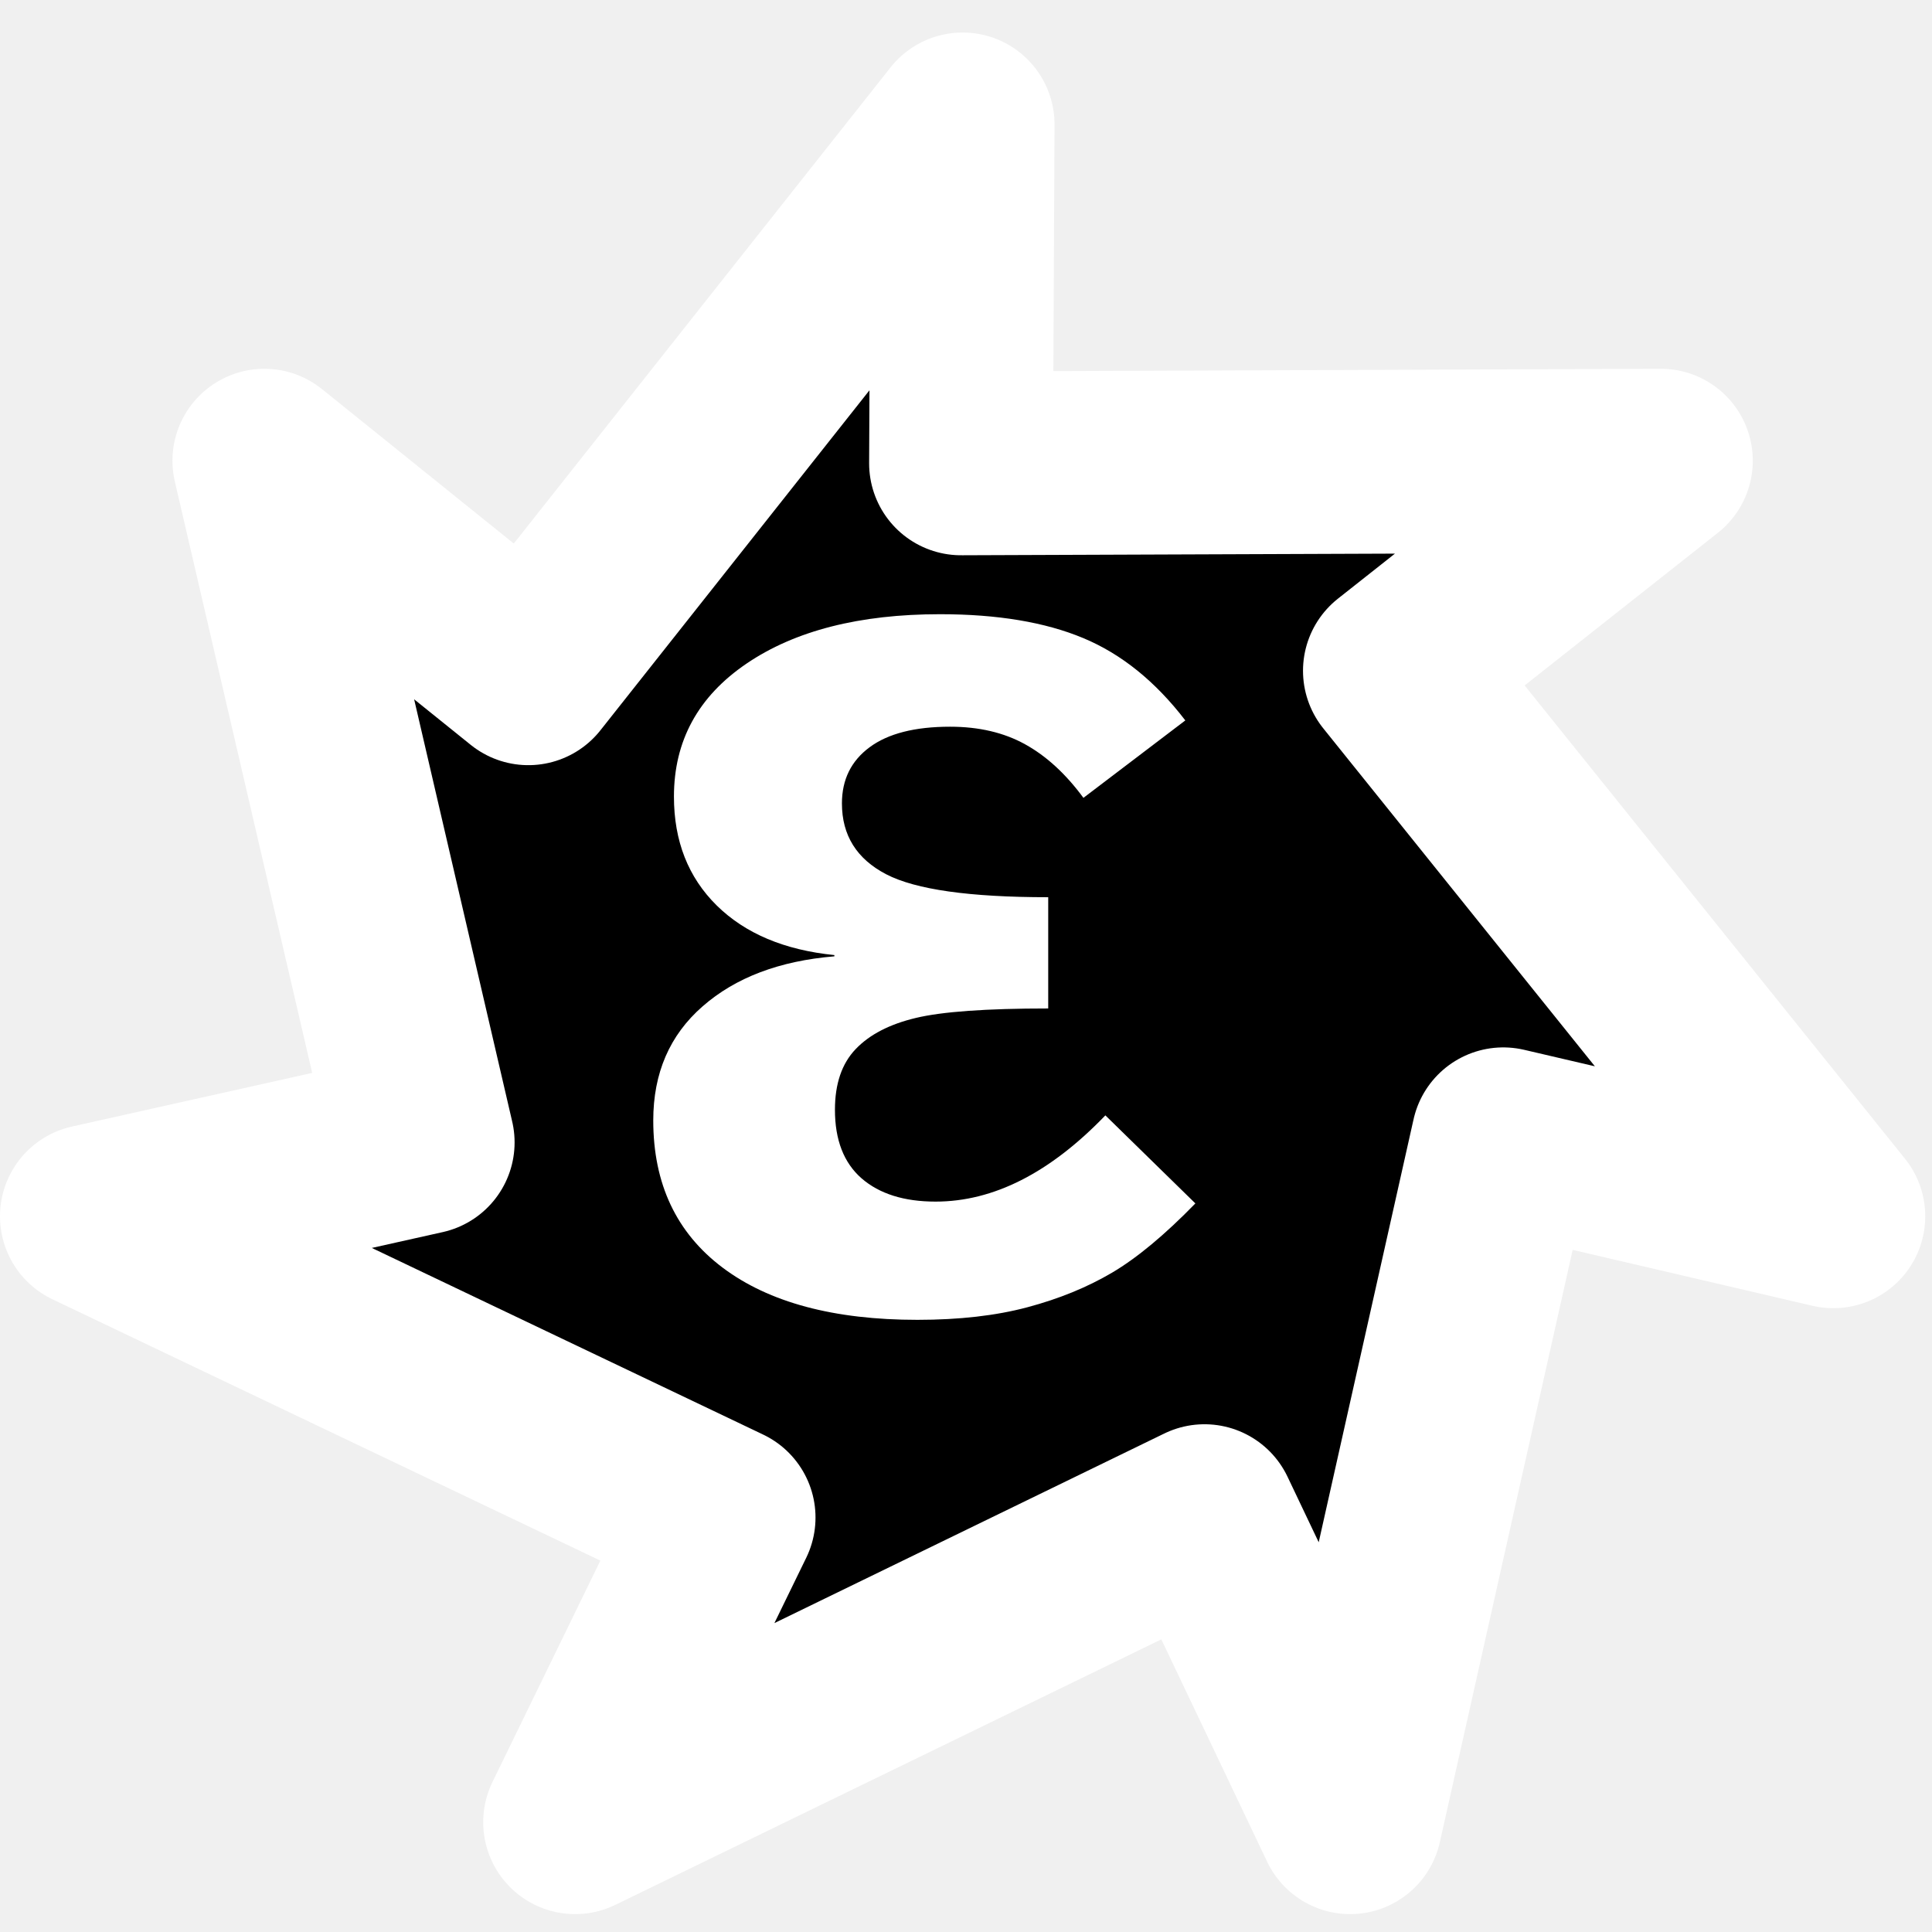
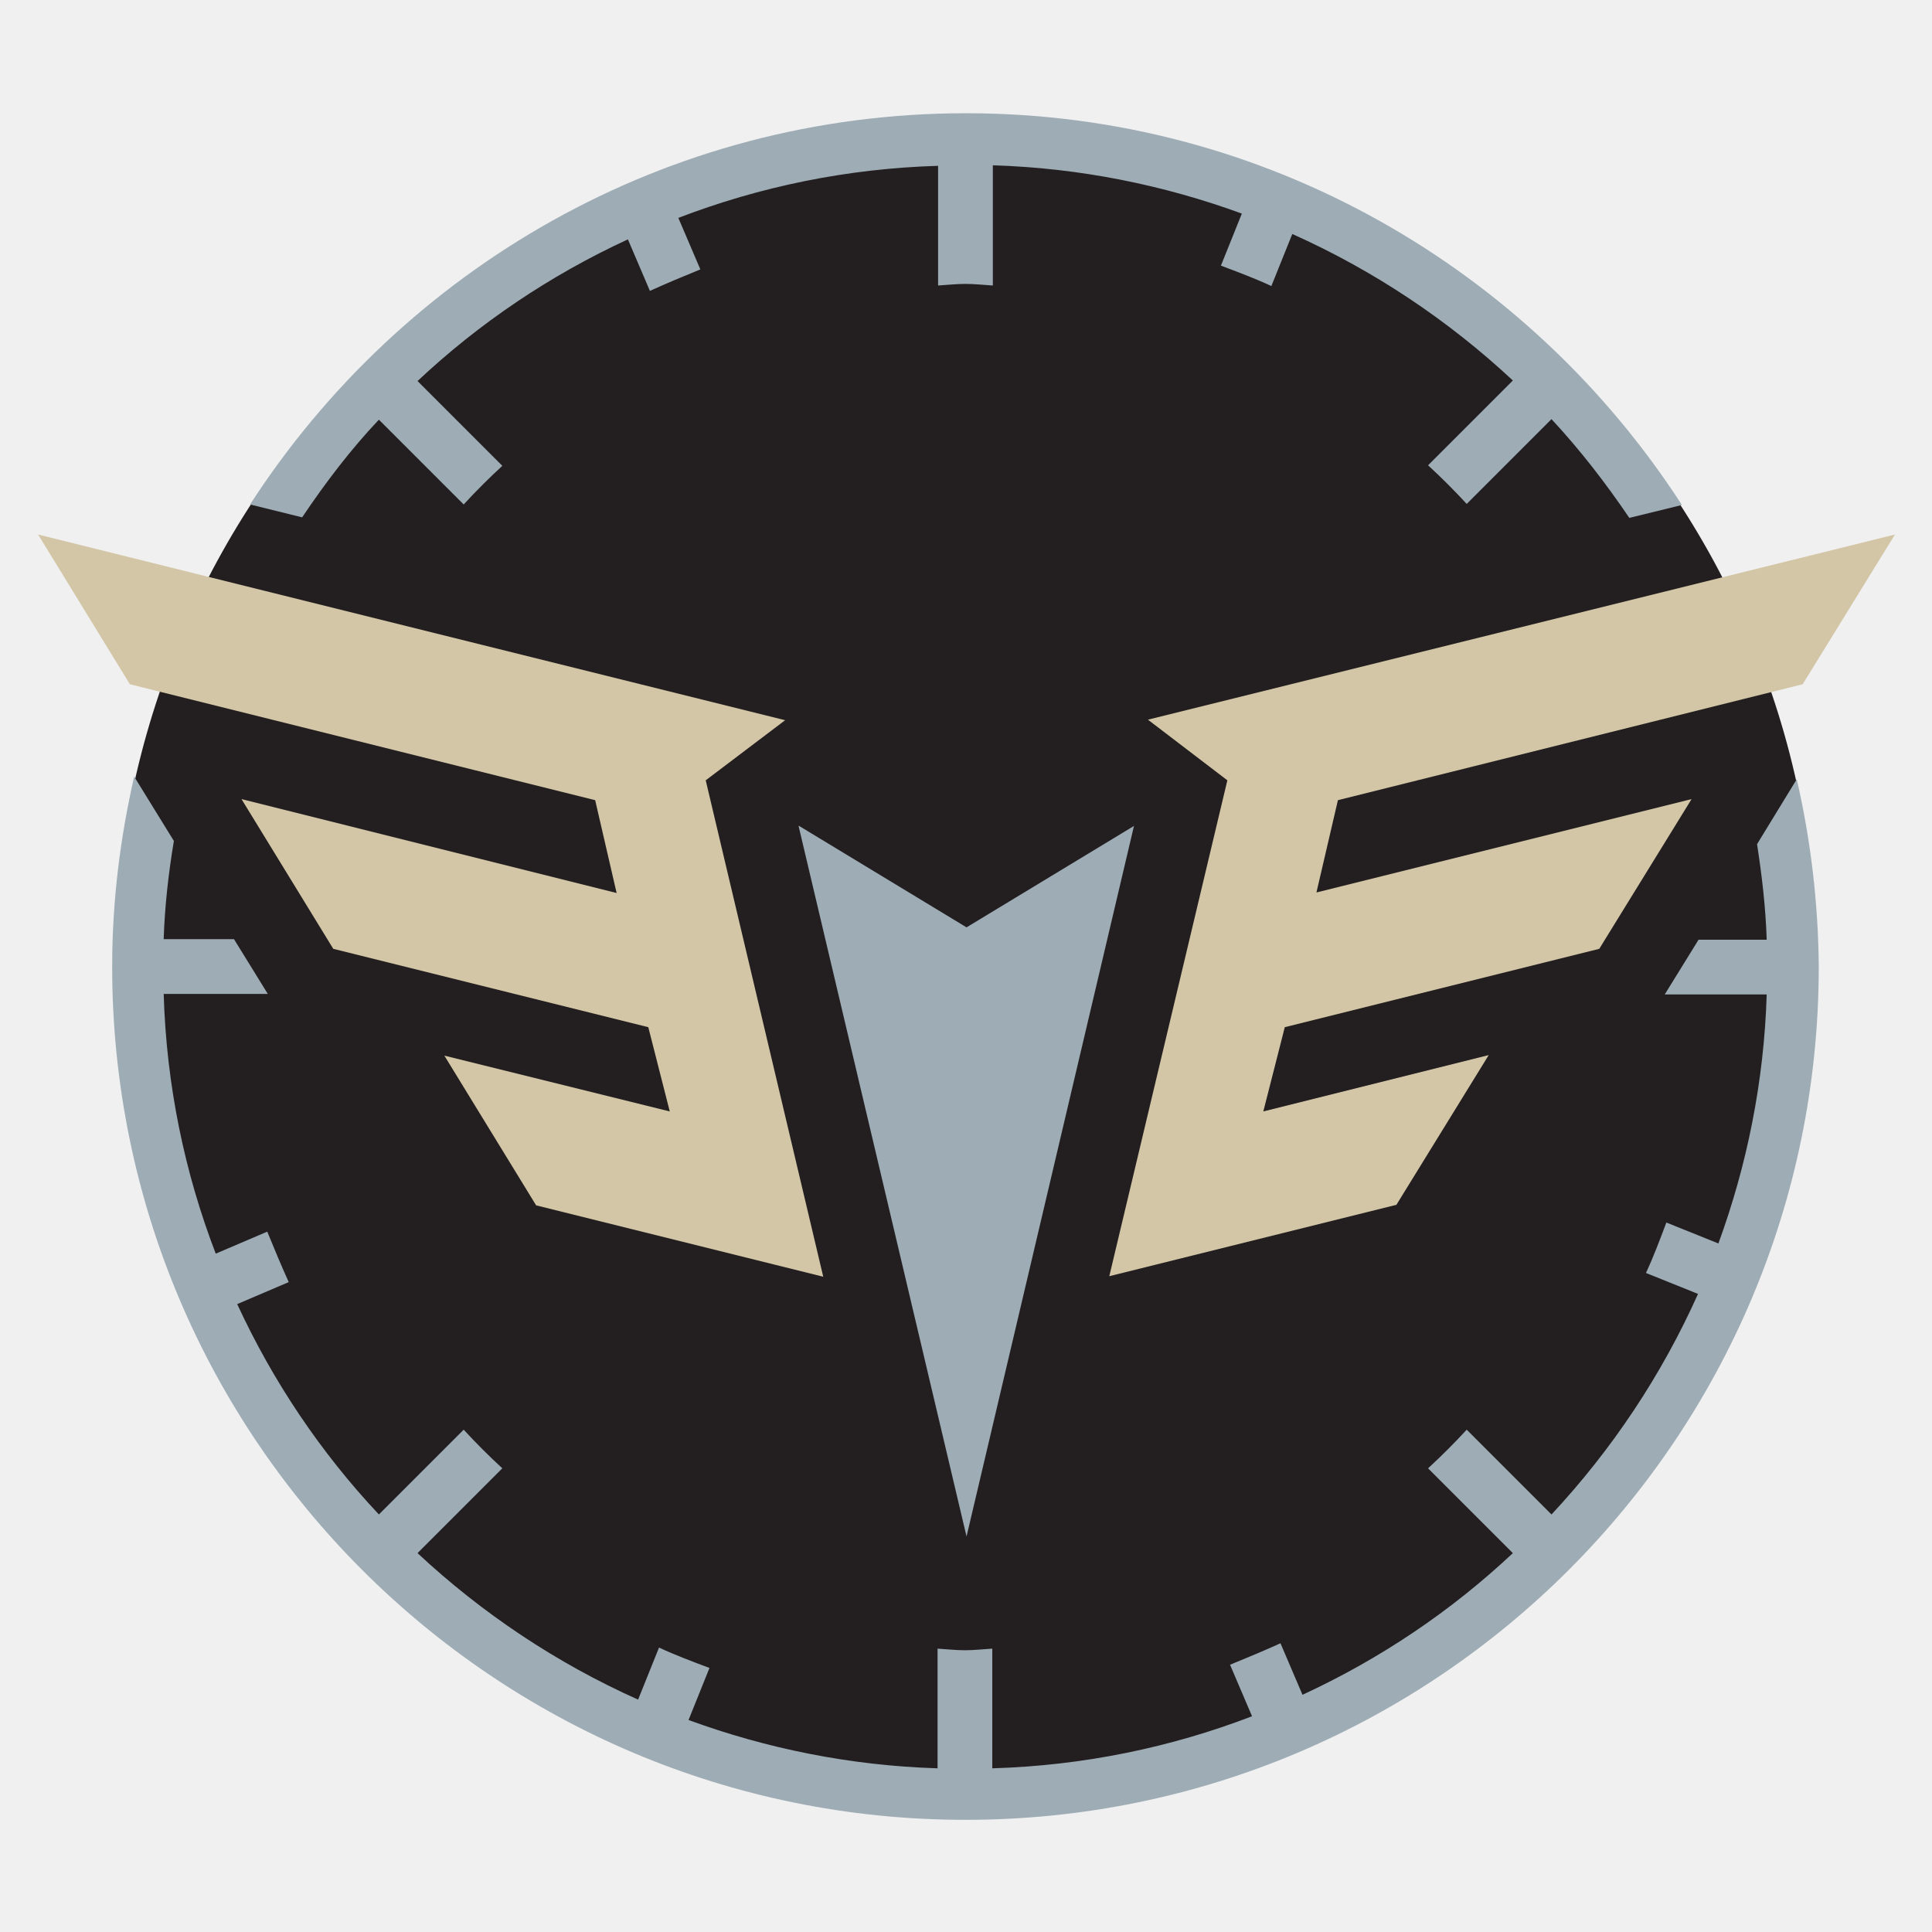
- <svg xmlns="http://www.w3.org/2000/svg" width="216" height="216" id="svg2" version="1.1">
-   <defs id="defs4" />
-   <g id="layer1" transform="translate(0,-836.3622)">
-     <path style="fill:#000000;fill-opacity:1;fill-rule:nonzero;stroke:#ffffff;stroke-width:50.001;stroke-linecap:butt;stroke-linejoin:round;stroke-miterlimit:4;stroke-opacity:1;stroke-dasharray:none;stroke-dashoffset:0" id="path2985" d="m 214.286,120.866 -0.43,92.185 190.356,-0.721 -72.341,57.14 119.249,148.376 -89.778,-20.932 -41.655,185.744 -39.61,-83.242 -171.192,83.242 40.385,-82.869 -171.818,-81.942 89.969,-20.094 -43.062,-185.423 71.805,57.813 z" transform="matrix(0.4110326,0,0,0.4110326,19.5438,800.5949)" />
-     <text xml:space="preserve" style="font-size:40px;font-style:normal;font-variant:normal;font-weight:bold;font-stretch:normal;line-height:125%;letter-spacing:0px;word-spacing:0px;fill:#ffffff;fill-opacity:1;stroke:none;font-family:RUSKOF LIGHT;-inkscape-font-specification:RUSKOF LIGHT" x="67.614" y="982.517" id="text3755">
-       <tspan id="tspan3757" x="67.614" y="982.517" style="font-size:144px;font-style:normal;font-variant:normal;font-weight:bold;font-stretch:normal;font-family:Arial;-inkscape-font-specification:Arial Bold;fill:#ffffff;fill-opacity:1">ε</tspan>
-     </text>
+ <svg xmlns="http://www.w3.org/2000/svg" version="1.1" id="Layer_1" x="0px" y="0px" viewBox="0 0 360 360" style="enable-background:new 0 0 360 360;" xml:space="preserve">
+   <style type="text/css">
+ 	.st0{fill:#231F20;}
+ 	.st1{fill:#9EACB5;}
+ 	.st2{fill:#D3C6A6;}
+ </style>
+   <circle class="st0" cx="179.9" cy="180.2" r="158.6" />
+   <polygon class="st1" points="180.1,172.8 148.9,153.9 148.8,153.9 180.1,286.3 211.3,153.9 211.3,153.9 " />
+   <path class="st1" d="M70.6,78.2l15.8,15.8c2.3-2.5,4.7-4.9,7.2-7.2L77.8,71c11.5-10.8,24.7-19.7,39.2-26.4l4.1,9.6  c3.1-1.4,6.2-2.7,9.4-4l-4.1-9.6c15.1-5.8,31.4-9.2,48.4-9.7v22.3c1.7-0.1,3.4-0.3,5.1-0.3c1.7,0,3.4,0.2,5.1,0.3V30.8  c16.3,0.5,31.9,3.7,46.4,9l-3.9,9.7c3.2,1.2,6.4,2.4,9.4,3.8l3.9-9.7c15.2,6.8,29.1,16.1,41.1,27.3l-15.8,15.8  c2.5,2.3,4.9,4.7,7.2,7.2l15.8-15.8c5.3,5.7,10.1,11.9,14.5,18.4l9.8-2.4c-28.3-43.8-77.4-73-133.4-73c-56,0-105.1,29.1-133.4,72.9  l9.7,2.4C60.6,90,65.3,83.8,70.6,78.2z M334.8,145.2l-7.4,12.1c0.9,5.8,1.6,11.7,1.8,17.8h-12.7l-6.3,10.2h19  c-0.5,16.3-3.7,31.9-9,46.4l-9.7-3.9c-1.2,3.2-2.4,6.4-3.8,9.4l9.7,3.9c-6.8,15.2-16.1,29.1-27.3,41.1l-15.8-15.8  c-2.3,2.5-4.7,4.9-7.2,7.2l15.8,15.8c-11.5,10.8-24.7,19.7-39.2,26.4l-4.1-9.6c-3.1,1.4-6.2,2.7-9.4,4l4.1,9.6  c-15.1,5.8-31.4,9.2-48.4,9.7v-22.3c-1.7,0.1-3.4,0.3-5.1,0.3c-1.7,0-3.4-0.2-5.1-0.3v22.3c-16.3-0.5-31.9-3.7-46.4-9l3.9-9.7  c-3.2-1.2-6.4-2.4-9.4-3.8l-3.9,9.7c-15.2-6.8-29.1-16.1-41.1-27.3l15.8-15.8c-2.5-2.3-4.9-4.7-7.2-7.2l-15.8,15.8  c-10.8-11.5-19.7-24.7-26.4-39.2l9.6-4.1c-1.4-3.1-2.7-6.2-4-9.4l-9.6,4.1c-5.8-15.1-9.2-31.4-9.7-48.4h19.4l-6.3-10.2H30.5  c0.2-6.2,0.9-12.3,1.9-18.3l-7.4-12c-2.6,11.4-4.1,23.2-4.1,35.4c0,87.8,71.2,159,159,159s159-71.2,159-159  C338.8,168.2,337.4,156.5,334.8,145.2z" />
+   <g>
+     <path class="st2" d="M250.1,148.9l85.8-21.4l17.2-27.9l-139.2,34.5l14.8,11.3l-22,92.4l53.5-13.3l17.2-27.9l-42,10.5l4-15.7   l58.6-14.6l17.2-27.9l-69.9,17.4l4-17.2L250.1,148.9z" />
+     <polygon class="st2" points="146.3,134.2 7.1,99.6 24.2,127.5 110.9,149.1 114.9,166.4 45,148.9 62.1,176.8 120.8,191.4    124.8,207.1 82.8,196.7 99.9,224.6 153.4,237.9 131.5,145.4  " />
  </g>
</svg>
